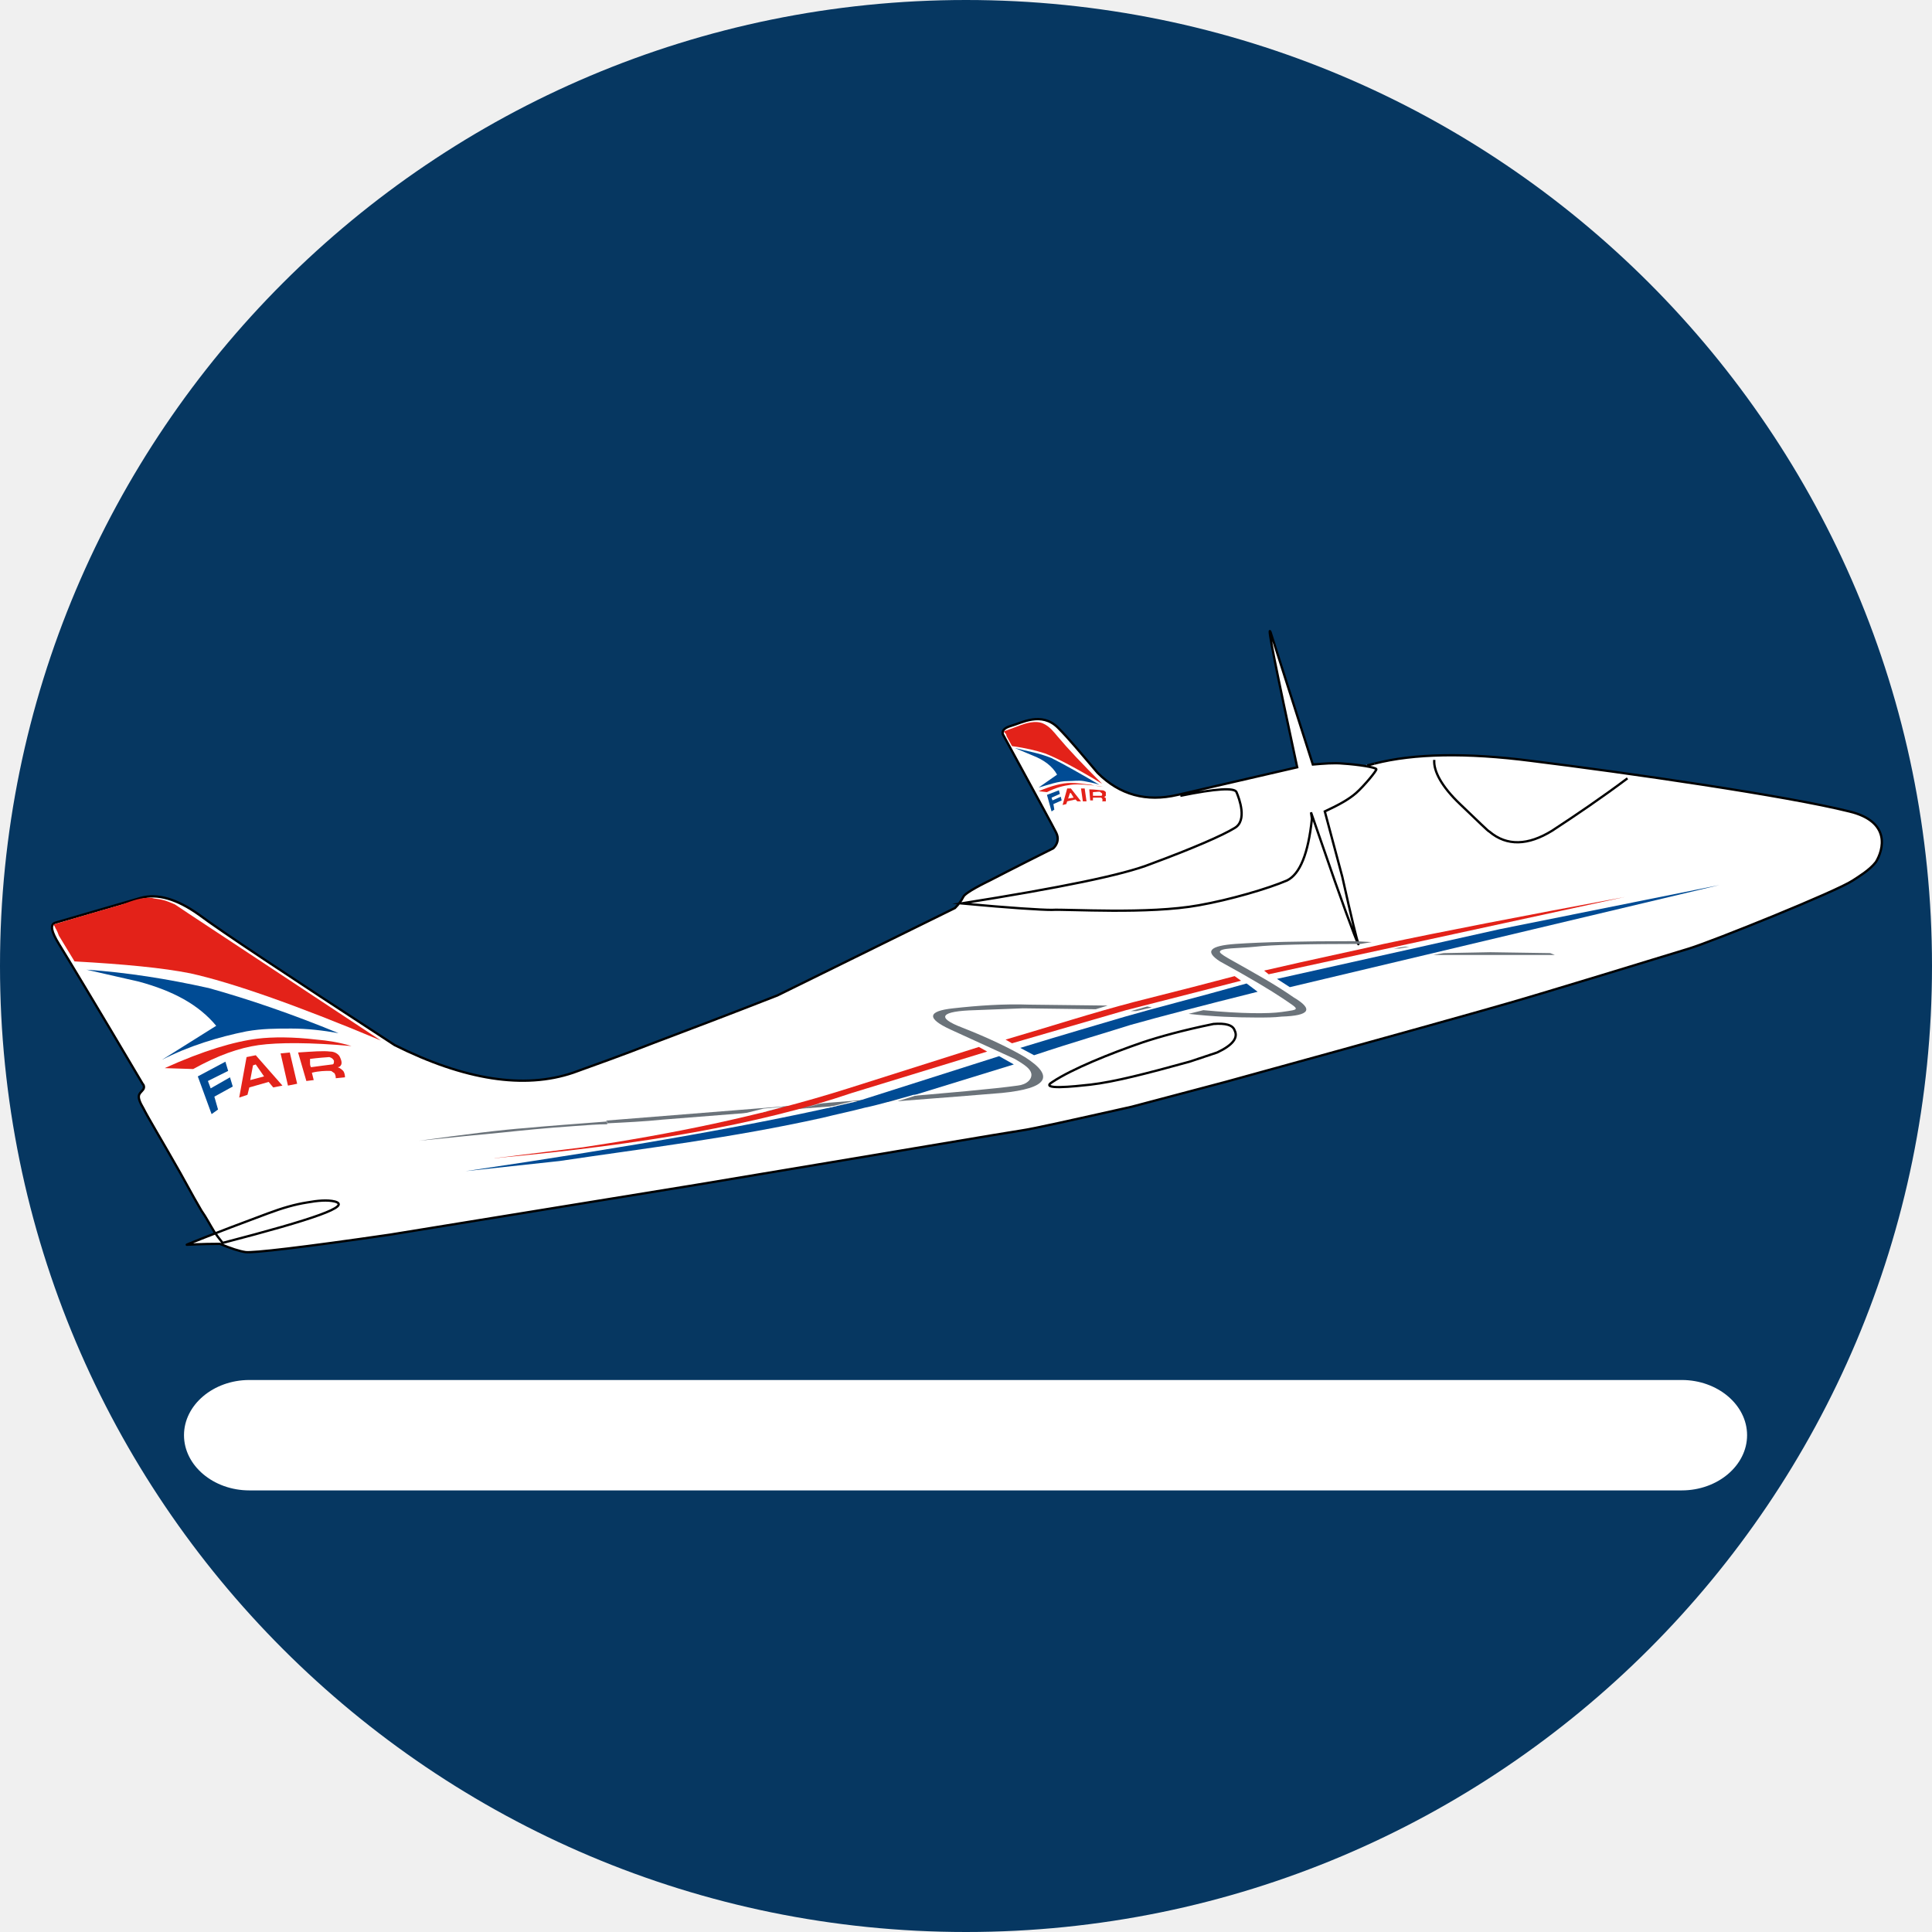
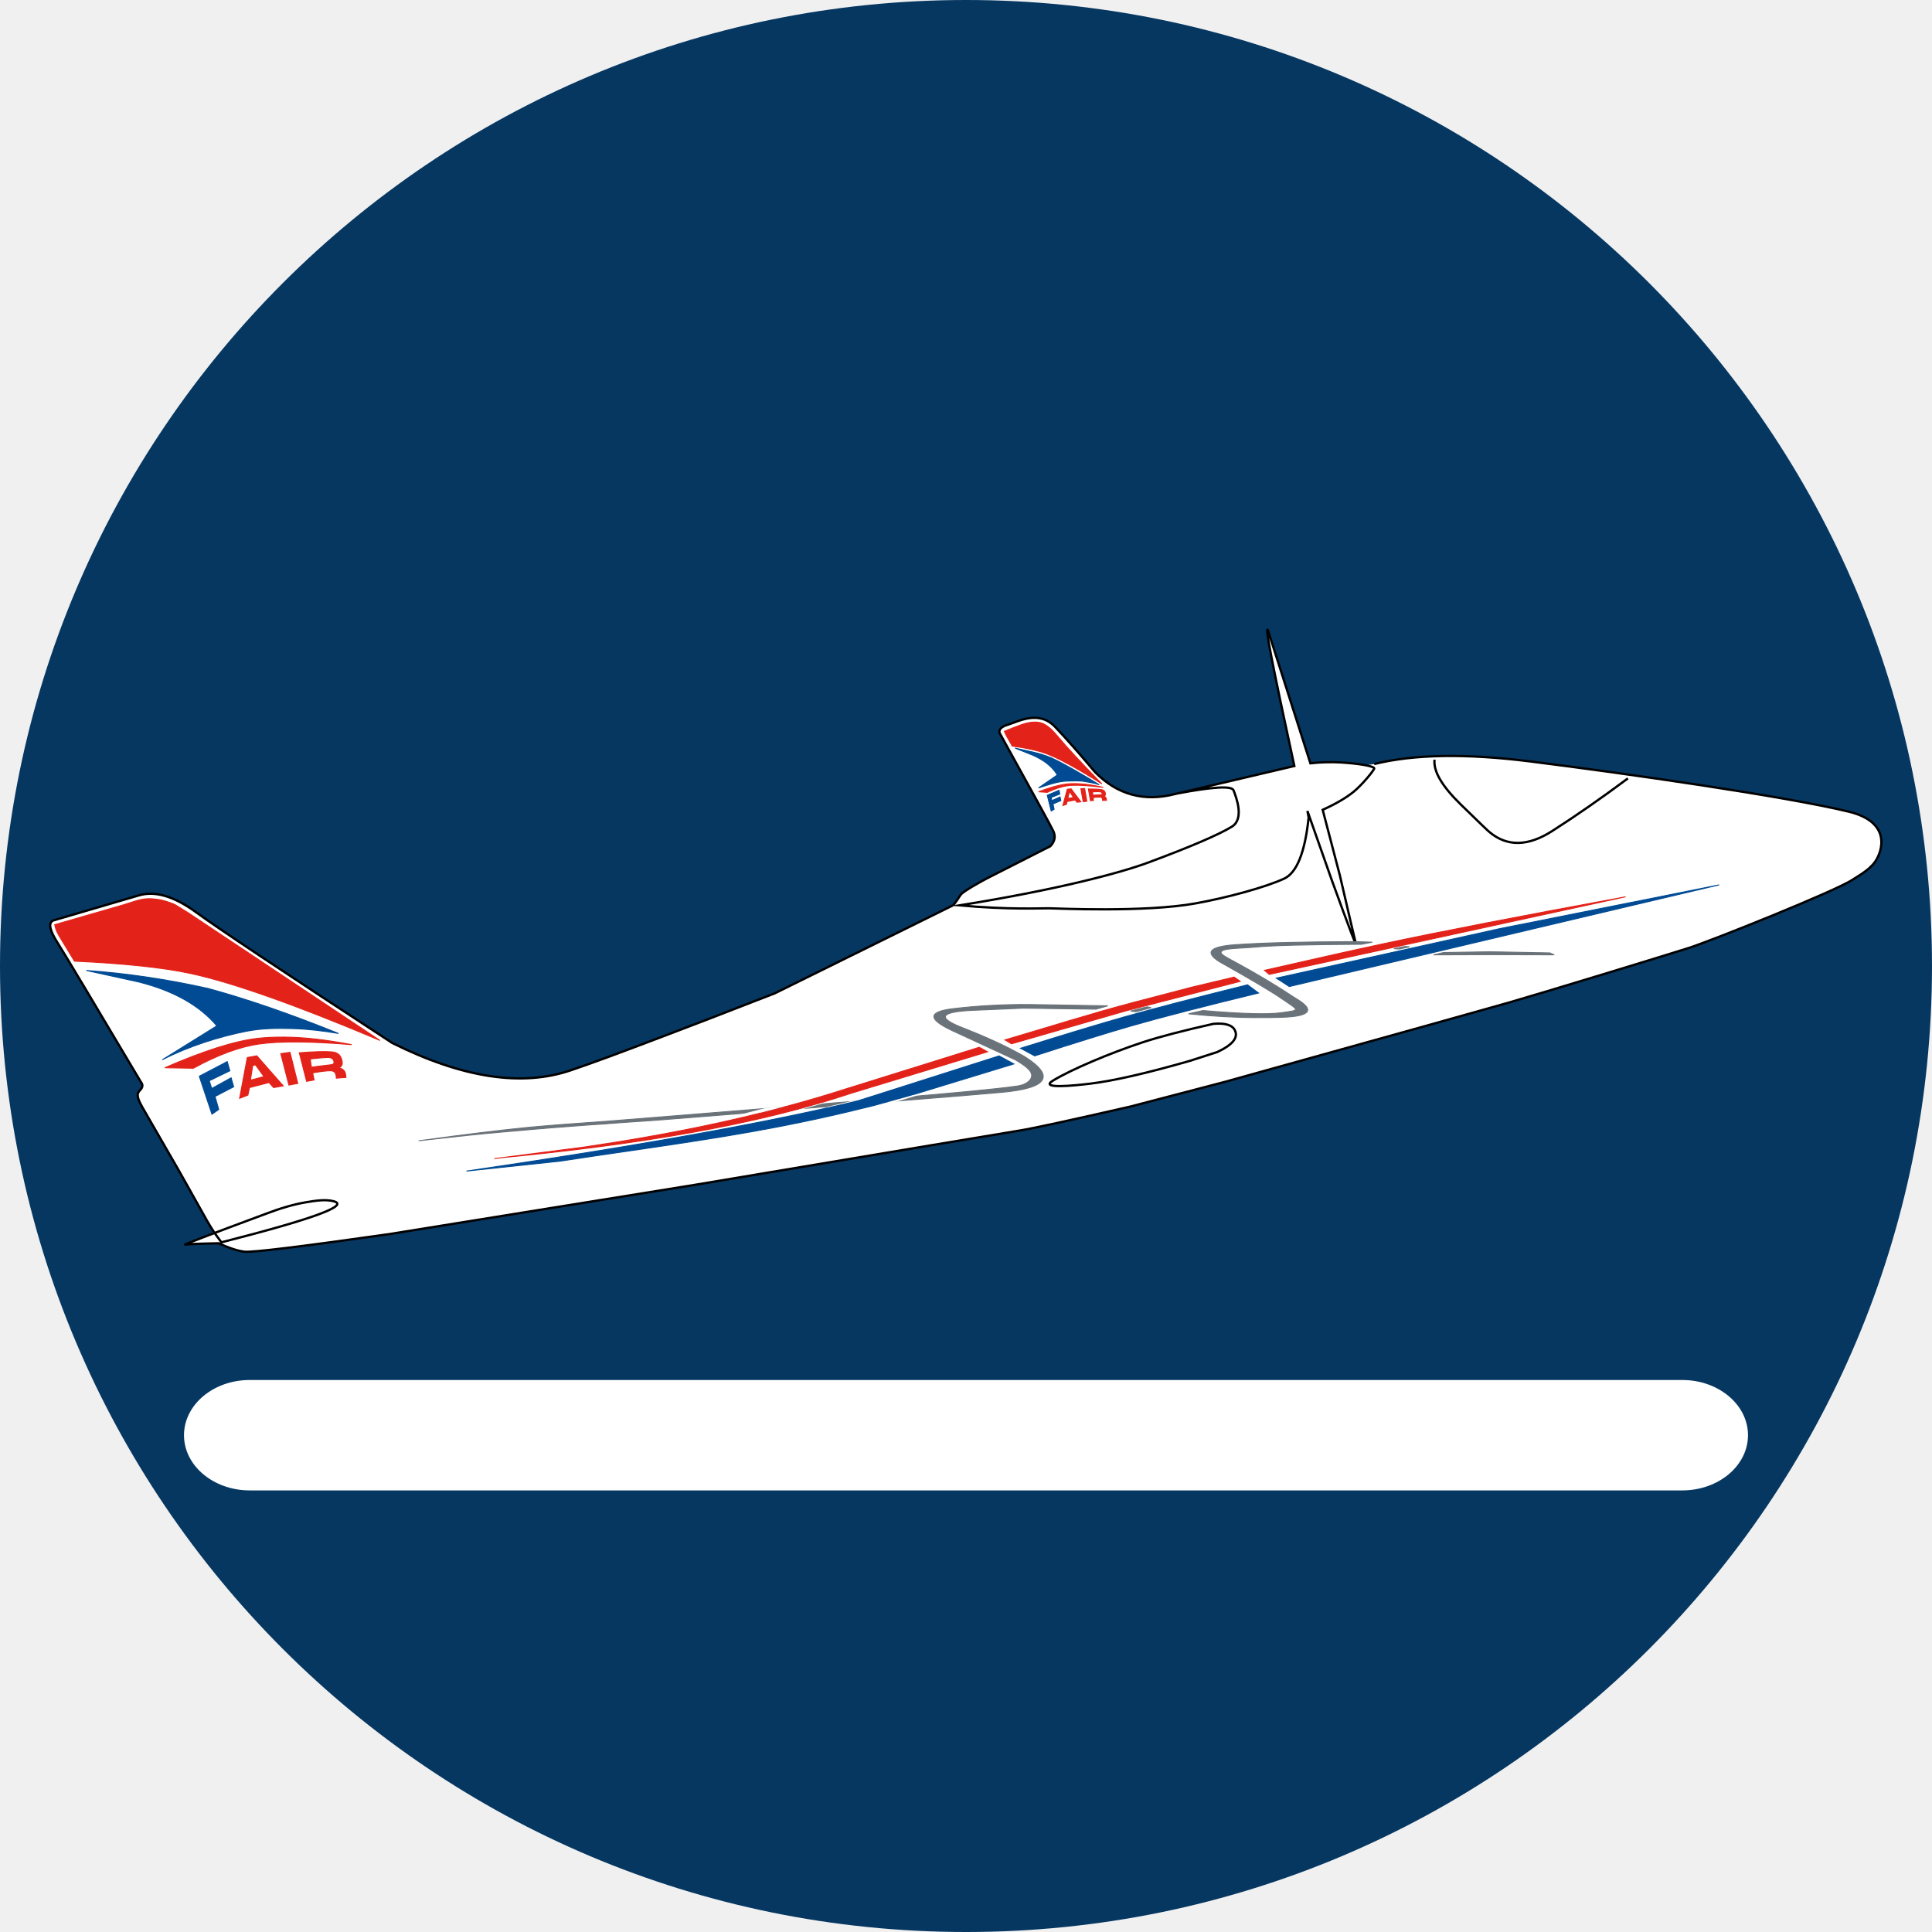
- <svg xmlns="http://www.w3.org/2000/svg" version="1.1" id="Vrstva_1" x="0px" y="0px" viewBox="0 0 210 210" style="enable-background:new 0 0 210 210;" xml:space="preserve">
+ <svg xmlns="http://www.w3.org/2000/svg" version="1.1" id="Layer_1" x="0px" y="0px" viewBox="0 0 210 210" style="enable-background:new 0 0 210 210;" xml:space="preserve">
  <style type="text/css">
	.st0{fill:#063761;}
	.st1{fill:#FFFFFF;stroke:#000000;stroke-width:0.25;stroke-miterlimit:10;}
	.st2{fill:none;stroke:#000000;stroke-width:0.25;stroke-miterlimit:10;}
- 	.st3{fill-rule:evenodd;clip-rule:evenodd;fill:#6B737A;}
- 	.st4{fill-rule:evenodd;clip-rule:evenodd;fill:#E32219;}
- 	.st5{fill:#E32219;}
- 	.st6{fill-rule:evenodd;clip-rule:evenodd;fill:#004B94;}
- 	.st7{fill:#004B94;}
- 	.st8{fill:#6B737A;}
+ 	
+ 		.st3{fill-rule:evenodd;clip-rule:evenodd;fill:#6B737A;stroke:#6B737A;stroke-width:0.1;stroke-linecap:square;stroke-miterlimit:3;}
+ 	
+ 		.st4{fill-rule:evenodd;clip-rule:evenodd;fill:#E32219;stroke:#E32219;stroke-width:0.1;stroke-linecap:square;stroke-miterlimit:3;}
+ 	.st5{fill:#E32219;stroke:#E32219;stroke-width:0.1;stroke-linecap:square;stroke-miterlimit:3;}
+ 	
+ 		.st6{fill-rule:evenodd;clip-rule:evenodd;fill:#004B94;stroke:#004B94;stroke-width:0.1;stroke-linecap:square;stroke-miterlimit:3;}
+ 	.st7{fill:#004B94;stroke:#004B94;stroke-width:0.1;stroke-linecap:square;stroke-miterlimit:3;}
+ 	.st8{fill:#6B737A;stroke:#6B737A;stroke-width:0.1;stroke-linecap:square;stroke-miterlimit:3;}
	.st9{fill:#FFFFFF;}
+ 	.st10{fill:#FFFFFF;stroke:#E32219;stroke-width:0.1;stroke-linecap:square;stroke-miterlimit:3;}
</style>
  <g>
    <circle vector-effect="non-scaling-stroke" class="st0" cx="105" cy="105" r="105" />
  </g>
  <g>
-     <path vector-effect="non-scaling-stroke" class="st1" d="M149.4,83c4.3-1.1,10-1.2,17-0.3c10.5,1.3,27.8,3.8,34.6,5.5   c4.6,1.1,3.7,4.2,2.9,5.5c-0.7,0.9-1.9,1.6-2.5,2c-1.8,1.2-15.2,6.6-17.8,7.4s-16,4.9-19.5,5.9c-2.4,0.7-12.7,3.6-30.9,8.6   l-10.2,2.7c-6.7,1.5-10.7,2.4-12.1,2.6s-13.1,2.2-35.3,5.9l-33.2,5.4c-9.6,1.4-14.9,2-15.7,1.9c-0.7-0.1-1.6-0.4-2.8-0.9   c-2.1,0-3.3,0.1-3.6,0.1c-0.3,0.1,2.6-1.1,8.8-3.4c1.6-0.6,3-1,4.3-1.2c1.1-0.2,2.2-0.3,3-0.1c1.8,0.5-2.2,1.9-12.2,4.5   c-0.4-0.5-0.7-0.9-0.9-1.2c-0.5-0.8-0.9-1.6-1.4-2.3c-0.3-0.5-1.1-1.9-2.3-4.1c-2.1-3.7-3.5-6-4-7c-0.9-1.5-0.4-1.6-0.1-2   c0.2-0.2,0.2-0.5,0-0.7c-5.2-8.8-8.3-13.9-9.1-15.2c-0.8-1.3-1-2.1-0.4-2.3l9.3-2.7c1.8-0.5,3.9,0.1,6.3,1.8   c2.4,1.8,9.5,6.5,21.3,14.2c7.6,3.8,14.1,4.8,19.4,3c2.5-0.9,5.3-1.9,8.9-3.3c3.7-1.4,8.2-3.1,13.3-5.1l19.3-9.5   c0.4-0.4,0.7-0.8,0.9-1.2c0.2-0.5,2.5-1.6,2.9-1.8c0.2-0.1,2.5-1.3,6.9-3.5c0.5-0.5,0.6-1.1,0.3-1.7c-0.3-0.6-2.2-4.1-5.8-10.7   c-0.1-0.4,0.2-0.7,0.9-0.9c1.1-0.3,3.3-1.6,5.1,0.2c1.2,1.2,2.6,2.9,4.3,4.9c2.4,2.4,5.3,3.2,8.7,2.4l13-3   c-2.3-10.7-3.3-15.6-2.9-14.7l4.6,14.4c1.2-0.1,2.3-0.2,3.3-0.1c1.6,0.1,3.5,0.4,3.6,0.6c0.1,0.1-1.3,1.8-2.2,2.6   c-0.8,0.7-1.9,1.3-3.4,2l1.9,7.1c1,4.5,1.6,6.9,1.7,7.1c0.3,1-0.6-1.2-2.5-6.6l-2.6-7.5l0.1,0.7c-0.4,3.8-1.3,6-2.7,6.7   c-2.1,0.9-6.2,2.1-9.6,2.7c-5.5,1-14.3,0.4-16,0.5c-1.1,0-4.4-0.2-9.8-0.7c10.7-1.7,17.6-3.1,20.6-4.3c4.6-1.7,7.8-3.1,9.1-3.9   c1.4-0.8,0.5-3.2,0.2-3.9c-0.2-0.5-2.2-0.4-6.1,0.4" />
-     <path vector-effect="non-scaling-stroke" class="st2" d="M155.9,82.6c-0.1,1.2,0.8,2.9,2.8,4.8s3.1,3,3.2,3   c1.9,1.6,4.2,1.5,6.8-0.1c2.6-1.7,5.4-3.6,8.2-5.7" />
-     <path vector-effect="non-scaling-stroke" class="st1" d="M124.2,113.3c1.8-0.6,4.3-1.3,7.7-2c1.3-0.1,2.1,0.1,2.3,0.7   c0.4,0.8-0.2,1.6-1.9,2.4l-3,1c-4.7,1.3-8.2,2.2-10.8,2.5c-1.8,0.2-5.6,0.6-4.1-0.3C116.5,116.2,120.7,114.5,124.2,113.3z" />
-     <line class="st2" x1="149.4" y1="83" x2="148.6" y2="83.2" />
+     <path vector-effect="non-scaling-stroke" class="st1" d="M149.369,83.047   c4.326-1.066,9.981-1.161,16.966-0.282c10.477,1.317,27.756,3.798,34.611,5.457   c4.617,1.117,3.716,4.232,2.863,5.452c-0.654,0.935-1.888,1.571-2.463,1.958   c-1.761,1.187-15.235,6.593-17.785,7.406c-2.551,0.813-15.998,4.916-19.535,5.931   c-2.358,0.676-12.665,3.555-30.922,8.635l-10.222,2.671   c-6.663,1.522-10.679,2.392-12.05,2.61c-1.371,0.218-13.138,2.185-35.303,5.902   l-33.206,5.353c-9.628,1.366-14.872,2.004-15.733,1.916   c-0.694-0.072-1.639-0.378-2.833-0.918c-2.086,0.039-3.296,0.089-3.628,0.149   c-0.332,0.06,2.598-1.06,8.79-3.36c1.593-0.608,3.021-1.02,4.283-1.236   c1.149-0.196,2.157-0.343,3.034-0.128c1.842,0.451-2.214,1.941-12.169,4.472   c-0.381-0.511-0.668-0.909-0.86-1.196c-0.528-0.787-0.949-1.609-1.363-2.325   c-0.287-0.496-1.06-1.873-2.321-4.134c-2.123-3.686-3.473-6.028-4.049-7.026   c-0.865-1.496-0.417-1.624-0.136-1.995c0.187-0.247,0.181-0.496-0.02-0.745   c-5.245-8.83-8.281-13.902-9.11-15.214c-0.828-1.313-0.972-2.095-0.431-2.347   l9.282-2.719c1.767-0.536,3.851,0.071,6.253,1.822   c2.401,1.75,9.507,6.487,21.318,14.209c7.609,3.794,14.074,4.786,19.395,2.976   c2.541-0.864,5.294-1.893,8.905-3.258c3.746-1.415,8.176-3.121,13.29-5.116   l19.347-9.55c0.423-0.421,0.628-0.864,0.871-1.177   c0.319-0.411,2.496-1.587,2.863-1.776c0.245-0.126,2.534-1.289,6.869-3.487   c0.489-0.515,0.593-1.069,0.31-1.663c-0.283-0.593-2.23-4.149-5.841-10.668   c-0.085-0.377,0.228-0.672,0.941-0.884c1.069-0.318,3.329-1.624,5.111,0.25   c1.188,1.249,2.637,2.891,4.346,4.925c2.425,2.45,5.317,3.24,8.677,2.371   l12.976-3.047c-2.325-10.668-3.28-15.577-2.863-14.728l4.608,14.432   c1.171-0.124,2.287-0.153,3.346-0.088c1.632,0.101,3.462,0.352,3.592,0.625   c0.062,0.129-1.31,1.809-2.245,2.564c-0.823,0.665-1.943,1.318-3.359,1.958   l1.869,7.129c1.04,4.489,1.597,6.867,1.669,7.133   c0.286,1.046-0.563-1.16-2.547-6.617l-2.649-7.522l0.133,0.712   c-0.399,3.802-1.29,6.019-2.674,6.651c-2.075,0.948-6.159,2.058-9.615,2.684   c-5.541,1.004-15.118,0.543-15.967,0.533c-0.815-0.009-4.302,0.17-9.701-0.316   c10.688-1.713,17.473-3.527,20.511-4.653c4.557-1.689,7.753-3.063,9.114-3.912   c1.361-0.849,0.461-3.188,0.168-3.944c-0.195-0.504-2.241-0.387-6.137,0.351" />
+     <path vector-effect="non-scaling-stroke" class="st2" d="M155.929,82.579   c-0.14,1.249,0.803,2.864,2.829,4.844s3.081,2.993,3.166,3.04   c1.913,1.585,4.176,1.541,6.79-0.133c2.614-1.674,5.357-3.581,8.229-5.721" />
+     <path vector-effect="non-scaling-stroke" class="st1" d="M124.197,113.297   c1.767-0.584,4.328-1.253,7.682-2.008c1.276-0.113,2.058,0.118,2.344,0.693   c0.398,0.798-0.236,1.587-1.902,2.366l-3.015,0.971   c-4.654,1.335-8.242,2.156-10.765,2.465c-1.797,0.22-5.643,0.612-4.079-0.333   C116.513,116.214,120.661,114.465,124.197,113.297z" />
  </g>
  <g>
-     <path vector-effect="non-scaling-stroke" class="st3" d="M72,121.7c-1.9,0.2-4,0.3-6,0.4l-0.1-0.3c24.8-2,39.7-3.1,44.7-3.8   c1-0.1,1.6-0.7,1.5-1.3c-0.1-0.5-0.6-0.9-1.8-1.6l-7-3.2c-2.6-1.2-2.5-2,0.3-2.3c2.7-0.3,5.5-0.5,8.3-0.4l8.5,0.1l-1.3,0.4   l-7.9-0.1l-5.2,0.2c-3.8,0.1-4.3,0.8-1.4,1.9c2.8,1.1,5.1,2.2,6.8,3.2c3.3,2.1,2.5,3.4-2.5,3.9C104.3,119.2,92,120.1,72,121.7z    M62.4,122.4c-3,0.2-5.9,0.5-7.8,0.7c-2.1,0.2-5.2,0.5-9.1,0.9c5.1-0.7,9-1.2,11.8-1.4c2-0.2,4.9-0.4,8.7-0.7v0.3   C65,122.2,63.8,122.3,62.4,122.4z" />
-     <path vector-effect="non-scaling-stroke" class="st4" d="M92.2,118.3l0.4,0.5l14.7-4.5l-0.9-0.5L92.2,118.3z M54.7,125.8l-0.9,0.1   h-0.1l9.7-1.2c9.3-1.4,19-3.3,28.8-6.4l0.4,0.5C82.3,122.3,69.6,124.4,54.7,125.8z" />
-     <path vector-effect="non-scaling-stroke" class="st5" d="M129.6,107.3l-6.3,1.6c-4.6,1.2-9.2,2.7-14,4.1l0.7,0.4l12.4-3.6l12.5-3.2   l-0.7-0.5L129.6,107.3z" />
-     <path vector-effect="non-scaling-stroke" class="st6" d="M94,120.4c-1.5,0.4-3,0.7-4.6,1.1c-9.9,2.2-19.2,3.3-28.6,4.7l-10.2,1.1   c18.3-2.7,32.5-5.2,42.6-7.6l5.2-0.4C97,119.6,95.5,120.1,94,120.4z M93.2,119.7l5.3-0.4l11.7-3.6l-1.6-0.9L93.2,119.7z" />
-     <path vector-effect="non-scaling-stroke" class="st7" d="M122.3,110.5c-2.7,0.8-6.5,1.9-11.4,3.4l1.5,0.8c4.5-1.5,8-2.5,10.5-3.3   c3.2-0.9,7.8-2.1,13.8-3.6l-1.2-0.9C129.8,108.5,125.4,109.6,122.3,110.5z" />
-     <path vector-effect="non-scaling-stroke" class="st7" d="M163,101l-24.2,5.4l1.4,0.9l46.7-11.1L163,101z" />
-     <path vector-effect="non-scaling-stroke" class="st8" d="M155.8,103.8h6.2h7l-0.5-0.2l-6.5-0.1l-5.1,0.1L155.8,103.8z" />
-     <path vector-effect="non-scaling-stroke" class="st9" d="M82.7,120.9c0.1,0,0.1,0,0.2,0c0.8-0.2,1.6-0.4,2.3-0.6l-2.2,0.2l-2.8,0.7   L82.7,120.9z" />
-     <path class="st9" d="M86.9,120.6l2.3-0.7l0.5-0.1L86.9,120.6L86.9,120.6z" />
-     <path class="st9" d="M96.5,119.8l2.8-0.8h0.5l-3.2,1L96.5,119.8z" />
-     <path class="st9" d="M89.8,120.4l2.9-0.7h0.5l-3.1,0.7H89.8z" />
-     <path vector-effect="non-scaling-stroke" class="st8" d="M151.5,103.1l1.2-0.2h0.5l-1.1,0.2H151.5z" />
-     <path vector-effect="non-scaling-stroke" class="st5" d="M150.4,102.6c-3,0.7-7.4,1.6-13,2.9l0.5,0.4l38.7-8.4   C165.3,99.6,156.5,101.3,150.4,102.6z" />
-     <path vector-effect="non-scaling-stroke" class="st8" d="M122.9,109.9l1.8-0.5l0.5,0.1l-1.7,0.4H122.9z" />
-     <path vector-effect="non-scaling-stroke" class="st8" d="M136.6,110.6c-2.3,0-4.8-0.1-7.4-0.4l1.6-0.4c4.2,0.4,7.1,0.4,8.5,0.2   c2.1-0.3,2-0.2,0.1-1.5c-1.2-0.8-3.5-2.2-6.8-4c-1.7-1.1-1.1-1.7,1.7-1.9c2.9-0.2,7.2-0.3,12.9-0.3l1.9,0.1l-1.2,0.2   c-5.9,0-9.7,0.1-11.4,0.3c-1.9,0.2-4,0.1-3.9,0.6c0.1,0.2,0.6,0.5,1.5,1c2.3,1.3,4.5,2.5,6.5,3.9c2.2,1.3,1.8,2-1.3,2.1   C138.5,110.6,137.6,110.6,136.6,110.6z" />
-     <path vector-effect="non-scaling-stroke" class="st5" d="M6.1,101c0.1,0.2,0.2,0.4,0.3,0.7l1.7,2.8c5.4,0.3,9.6,0.7,12.6,1.3   c4.5,1,11.4,3.4,20.7,7.3L20.5,99.3l-1.5-1c-0.5-0.2-0.9-0.4-1.4-0.5c-0.4-0.1-0.8-0.1-1.1-0.2c-1.1-0.1-2.1,0.3-3.2,0.7   c-1.7,0.5-4.2,1.2-7.5,2.2C6,100.7,6,100.9,6.1,101z" />
-     <path vector-effect="non-scaling-stroke" class="st5" d="M118.5,87h0.3v-0.3c0.3,0,0.6,0,0.8,0h0.1c0,0,0,0,0.1,0.1   c0,0.1,0.1,0.1,0,0.3h0.4c0-0.1,0-0.2,0-0.3c0-0.1-0.1-0.1-0.2-0.2c0.1,0,0.1,0,0.2-0.1c0-0.1,0-0.3,0-0.4   c-0.1-0.1-0.2-0.2-0.4-0.2c-0.3,0-0.8-0.1-1.4-0.1L118.5,87z" />
-     <path vector-effect="non-scaling-stroke" class="st9" d="M118.8,86.1c0,0.1,0,0.1,0,0.2c0,0,0,0.1,0,0.2c0.3,0,0.9,0,0.9,0   c0.1,0,0.1-0.1,0.1-0.2s-0.1-0.1-0.2-0.2C119.6,86,119.1,86.1,118.8,86.1z" />
-     <path vector-effect="non-scaling-stroke" class="st5" d="M117.5,85.7h0.4l0.2,1.4h-0.4L117.5,85.7z" />
-     <path vector-effect="non-scaling-stroke" class="st7" d="M114.3,88.2l0.3-0.2l-0.1-0.6l0.9-0.4l-0.1-0.4l-0.9,0.4l-0.1-0.3l0.9-0.4   l-0.1-0.4l-1.3,0.5L114.3,88.2z" />
-     <path vector-effect="non-scaling-stroke" class="st5" d="M115.9,87.4l0.1-0.3l0.9-0.2l0.2,0.2h0.4l-1.1-1.4H116l-0.5,1.8   L115.9,87.4z" />
-     <path vector-effect="non-scaling-stroke" class="st9" d="M116.1,86.8l0.6-0.1l-0.3-0.5h-0.1L116.1,86.8z" />
-     <path vector-effect="non-scaling-stroke" class="st5" d="M118.6,85.3c-0.9-0.1-1.6-0.2-2.2-0.2c-0.9,0-2.1,0.3-3.5,0.9l0.9,0.1   c1-0.5,1.8-0.7,2.6-0.8c0.8-0.1,2,0,3.5,0.2C119.5,85.5,119,85.4,118.6,85.3z" />
-     <path vector-effect="non-scaling-stroke" class="st7" d="M112.2,82.1l-1.9-0.8c1.5,0.4,2.5,0.5,4,1.1c1.4,0.7,3.5,1.9,5.2,2.9   c-0.6-0.2-1.2-0.3-1.7-0.4c-0.6-0.1-1.1,0-1.7,0c-1.1,0-2.1,0.4-3.2,0.7l2-1.4C114.4,83.3,113.5,82.6,112.2,82.1z" />
-     <path vector-effect="non-scaling-stroke" class="st5" d="M109.3,79.7c0,0.1,0.1,0.1,0.1,0.3l0.6,1.1c1.5,0.2,2.7,0.5,3.6,0.8   c1.3,0.5,3.4,1.6,6.2,3.3c-2.2-2.2-3.8-3.9-4.8-5.1c-0.5-0.6-0.9-1.1-1.5-1.4c-0.9-0.5-2.2,0-2.5,0.1c-0.5,0.2-1.1,0.4-1.9,0.7   C109.2,79.6,109.2,79.7,109.3,79.7z" />
-     <path vector-effect="non-scaling-stroke" class="st5" d="M33.3,117.5l0.8-0.1l-0.2-0.8c0.8-0.2,1.5-0.2,1.9-0.2   c0.1,0,0.3,0,0.3,0.1c0.1,0,0.1,0.1,0.2,0.1c0.1,0.1,0.2,0.3,0.2,0.6l1-0.1c0-0.3-0.1-0.6-0.2-0.7c-0.1-0.1-0.3-0.3-0.6-0.4   c0.2,0,0.3-0.1,0.4-0.3c0.1-0.3-0.1-0.7-0.2-0.9c-0.2-0.3-0.6-0.5-1-0.5c-0.8-0.1-1.9,0-3.5,0.1L33.3,117.5z" />
-     <path vector-effect="non-scaling-stroke" class="st9" d="M33.7,115.1c0,0.2,0,0.4,0,0.5s0,0.2,0.1,0.4c0.8-0.1,2.2-0.3,2.3-0.3   c0.2,0,0.2-0.2,0.2-0.4c-0.1-0.2-0.2-0.3-0.5-0.4C35.7,114.9,34.4,115,33.7,115.1z" />
-     <path vector-effect="non-scaling-stroke" class="st5" d="M30.5,114.5l1-0.1l0.8,3.4l-1,0.2L30.5,114.5z" />
-     <path vector-effect="non-scaling-stroke" class="st7" d="M23,121.1l0.7-0.5l-0.4-1.4l2-1.1l-0.3-1l-2.1,1.2l-0.3-0.8l2.2-1.1   l-0.3-1l-3,1.6L23,121.1z" />
-     <path vector-effect="non-scaling-stroke" class="st5" d="M26.9,119l0.2-0.8l2.1-0.6l0.5,0.6l1-0.2l-2.9-3.3l-1,0.2l-0.8,4.4   L26.9,119z" />
-     <path vector-effect="non-scaling-stroke" class="st9" d="M27.2,117.4l1.5-0.4l-0.9-1.3l-0.3,0.1L27.2,117.4z" />
-     <path vector-effect="non-scaling-stroke" class="st5" d="M34.4,113c-2.5-0.3-4.8-0.3-6.4-0.1c-2.5,0.3-5.9,1.3-10.1,3.2l3.1,0.1   c2.7-1.5,5-2.3,7.1-2.6c2.2-0.3,5.6-0.3,10.1,0.1C36.9,113.3,35.6,113.1,34.4,113z" />
-     <path vector-effect="non-scaling-stroke" class="st7" d="M15.1,106.7l-5.7-1.3c4.4,0.3,8.8,1,13.3,2c4.3,1.2,9,2.8,14.1,4.9   c-1.7-0.3-3.4-0.5-5.1-0.5c-1.7,0-3.2,0-4.9,0.3c-3,0.6-6.3,1.6-9.2,3.1l5.9-3.7C21.6,109.2,18.8,107.7,15.1,106.7z" />
+     <path vector-effect="non-scaling-stroke" class="st3" d="M72.001,121.713   c-1.899,0.153-3.984,0.265-6.023,0.429l-0.098-0.261   c24.793-2.013,39.728-3.12,44.732-3.839c1.043-0.15,1.614-0.745,1.514-1.259   c-0.089-0.459-0.595-0.886-1.753-1.578l-7.018-3.246   c-2.552-1.23-2.455-2.005,0.292-2.327c2.747-0.322,5.522-0.47,8.325-0.445   l8.453,0.141l-1.313,0.364l-7.871-0.108l-5.225,0.223   c-3.797,0.143-4.275,0.772-1.434,1.885c2.841,1.114,5.12,2.175,6.837,3.185   c3.311,2.115,2.465,3.4-2.538,3.857C104.256,119.156,91.981,120.106,72.001,121.713   z M62.404,122.4c-3.006,0.216-5.9,0.484-7.833,0.651   c-2.149,0.185-5.171,0.5-9.067,0.944c5.082-0.692,9.006-1.172,11.771-1.441   c2.034-0.197,4.933-0.424,8.696-0.681l0.003,0.277   C64.985,122.207,63.795,122.29,62.404,122.4z" />
+     <path vector-effect="non-scaling-stroke" class="st4" d="M92.21,118.273l0.417,0.526l14.712-4.473   l-0.902-0.493L92.21,118.273z M54.735,125.815l-0.887,0.108l-0.112,0.015   l9.682-1.247c9.319-1.373,18.981-3.253,28.757-6.408l0.417,0.526   C82.293,122.254,69.576,124.381,54.735,125.815z" />
+     <path vector-effect="non-scaling-stroke" class="st5" d="M129.551,107.298l-6.278,1.638   c-4.609,1.216-9.19,2.669-14.041,4.096l0.718,0.425l12.395-3.572l12.459-3.216   l-0.659-0.463L129.551,107.298z" />
+     <path vector-effect="non-scaling-stroke" class="st6" d="M94.023,120.402   c-1.495,0.374-2.964,0.717-4.578,1.074c-9.922,2.197-19.249,3.299-28.563,4.737   l-10.183,1.079c18.334-2.684,32.536-5.225,42.572-7.646l5.234-0.433   C96.957,119.573,95.537,120.061,94.023,120.402z M93.234,119.659l5.286-0.45   l11.681-3.562l-1.608-0.877L93.234,119.659z" />
+     <path vector-effect="non-scaling-stroke" class="st7" d="M122.333,110.497   c-2.686,0.758-6.487,1.906-11.404,3.443l1.535,0.83   c4.521-1.459,8.018-2.544,10.491-3.256c3.219-0.926,7.833-2.118,13.842-3.577   l-1.196-0.893C129.846,108.473,125.424,109.624,122.333,110.497z" />
+     <path vector-effect="non-scaling-stroke" class="st7" d="M162.962,100.95l-24.234,5.368l1.412,0.914   l46.72-11.05L162.962,100.95z" />
+     <path vector-effect="non-scaling-stroke" class="st8" d="M155.811,103.789l6.157-0.02l6.973,0.017   l-0.483-0.211l-6.484-0.124l-5.065,0.085L155.811,103.789z" />
+     <path vector-effect="non-scaling-stroke" class="st9" d="M82.747,120.917   c0.063-0.017,0.125-0.023,0.188-0.04c0.83-0.215,1.701-0.43,2.389-0.632   l-2.042,0.17l-2.97,0.773L82.747,120.917z" />
+     <path class="st9" d="M86.897,120.571l2.313-0.651l0.49-0.056l-2.949,0.833L86.897,120.571   z" />
+     <path class="st9" d="M96.498,119.797l2.834-0.782l0.45,0.03l-3.221,0.964   L96.498,119.797z" />
+     <path class="st9" d="M89.754,120.354l2.896-0.7l0.486-0.026l-3.072,0.714   L89.754,120.354z" />
+     <path vector-effect="non-scaling-stroke" class="st8" d="M151.516,103.118l1.19-0.242l0.511,0.028   l-1.095,0.247L151.516,103.118z" />
+     <path vector-effect="non-scaling-stroke" class="st5" d="M150.403,102.573   c-3.043,0.65-7.365,1.616-12.966,2.898l0.53,0.439l38.732-8.434   C165.305,99.563,156.539,101.263,150.403,102.573z" />
+     <path vector-effect="non-scaling-stroke" class="st8" d="M122.884,109.899l1.785-0.462l0.461,0.094   l-1.653,0.438L122.884,109.899z" />
+     <path vector-effect="non-scaling-stroke" class="st8" d="M136.635,110.609   c-2.299-0-4.783-0.137-7.449-0.41l1.575-0.359   c4.221,0.363,7.055,0.443,8.501,0.239c2.106-0.296,1.991-0.199,0.142-1.469   c-1.233-0.847-3.502-2.194-6.806-4.041c-1.714-1.059-1.139-1.688,1.723-1.889   c2.863-0.201,7.175-0.311,12.937-0.331l1.91,0.059l-1.165,0.231   c-5.91,0.033-9.709,0.13-11.397,0.293c-1.861,0.179-4.029,0.097-3.872,0.644   c0.063,0.22,0.554,0.472,1.549,1.011c2.311,1.252,4.473,2.547,6.486,3.885   c2.202,1.284,1.753,1.984-1.346,2.102   C138.51,110.609,137.595,110.609,136.635,110.609z" />
+     <path vector-effect="non-scaling-stroke" class="st5" d="M6.092,101.049   c0.058,0.161,0.164,0.38,0.318,0.656l1.68,2.769   c5.416,0.253,9.601,0.694,12.555,1.325c4.548,0.972,11.433,3.402,20.654,7.293   L20.525,99.26l-1.511-0.938c-0.495-0.206-0.949-0.36-1.362-0.463   c-0.413-0.103-0.763-0.131-1.069-0.16c-1.149-0.109-2.056,0.331-3.185,0.655   c-1.729,0.496-4.213,1.214-7.453,2.153C5.998,100.744,6.047,100.925,6.092,101.049   z" />
+     <path vector-effect="non-scaling-stroke" class="st5" d="M118.525,87.035l0.335-0.033l-0.039-0.317   c0.347-0.034,0.605-0.045,0.775-0.033c0.046,0.003,0.101,0.011,0.138,0.036   c0.022,0.015,0.046,0.032,0.061,0.055c0.037,0.057,0.052,0.142,0.045,0.255   l0.425,0c0.004-0.133-0.012-0.229-0.049-0.289   c-0.037-0.06-0.117-0.118-0.238-0.173c0.083-0.009,0.136-0.046,0.161-0.11   c0.044-0.116-0.008-0.292-0.046-0.367c-0.074-0.145-0.222-0.209-0.376-0.232   c-0.307-0.047-0.778-0.07-1.414-0.069L118.525,87.035z" />
+     <path vector-effect="non-scaling-stroke" class="st10" d="M118.766,86.067   c0.001,0.081,0.003,0.143,0.006,0.186c0.002,0.042,0.007,0.102,0.015,0.179   c0.307-0.024,0.896-0.037,0.921-0.046c0.071-0.012,0.098-0.063,0.08-0.154   c-0.015-0.08-0.074-0.134-0.177-0.162   C119.565,86.05,119.055,86.053,118.766,86.067z" />
+     <path vector-effect="non-scaling-stroke" class="st5" d="M117.487,85.732l0.41-0.026l0.236,1.39   l-0.397,0.042L117.487,85.732z" />
+     <path vector-effect="non-scaling-stroke" class="st7" d="M114.261,88.153l0.315-0.185l-0.119-0.582   l0.852-0.361l-0.082-0.402l-0.888,0.402l-0.082-0.347l0.939-0.368l-0.084-0.413   l-1.277,0.547L114.261,88.153z" />
+     <path vector-effect="non-scaling-stroke" class="st5" d="M115.903,87.438l0.097-0.323l0.872-0.156   l0.189,0.239l0.424-0.044l-1.054-1.408l-0.424,0.042l-0.477,1.765L115.903,87.438z" />
+     <path vector-effect="non-scaling-stroke" class="st10" d="M116.066,86.793l0.605-0.113l-0.333-0.544   l-0.123,0.023L116.066,86.793z" />
+     <path vector-effect="non-scaling-stroke" class="st5" d="M118.615,85.332   c-0.857-0.136-1.648-0.172-2.212-0.151c-0.879,0.033-2.05,0.327-3.513,0.882   l0.945,0.061c0.973-0.457,1.833-0.71,2.579-0.757   c0.793-0.051,1.96,0.021,3.501,0.216   C119.464,85.481,119.031,85.398,118.615,85.332z" />
+     <path vector-effect="non-scaling-stroke" class="st7" d="M112.247,82.084l-1.913-0.768   c1.508,0.361,2.457,0.455,3.952,1.063c1.413,0.652,3.519,1.889,5.189,2.914   c-0.573-0.199-1.153-0.266-1.729-0.376c-0.551-0.055-1.097-0.037-1.71-0.022   c-1.083,0.034-2.057,0.402-3.151,0.747l2.037-1.404   C114.381,83.332,113.485,82.628,112.247,82.084z" />
+     <path vector-effect="non-scaling-stroke" class="st5" d="M109.268,79.713   c0.029,0.062,0.072,0.15,0.127,0.264l0.631,1.119   c1.531,0.211,2.728,0.47,3.592,0.779c1.33,0.475,3.38,1.584,6.151,3.33   c-2.191-2.236-3.782-3.948-4.773-5.135c-0.509-0.61-0.931-1.052-1.505-1.358   c-0.919-0.49-2.173-0.046-2.47,0.058c-0.455,0.159-1.074,0.4-1.856,0.725   C109.209,79.589,109.243,79.662,109.268,79.713z" />
+     <path vector-effect="non-scaling-stroke" class="st5" d="M33.326,117.536l0.818-0.145l-0.158-0.773   c0.847-0.151,1.482-0.228,1.903-0.23c0.113-0.001,0.252,0.008,0.346,0.062   c0.057,0.032,0.119,0.07,0.162,0.124c0.103,0.133,0.157,0.339,0.16,0.618   l1.046-0.081c-0.015-0.328-0.074-0.562-0.177-0.703   c-0.103-0.141-0.31-0.268-0.62-0.381c0.202-0.038,0.327-0.139,0.375-0.302   c0.086-0.293-0.075-0.718-0.184-0.895c-0.21-0.342-0.586-0.471-0.97-0.5   c-0.766-0.056-1.93-0.022-3.494,0.103L33.326,117.536z" />
+     <path vector-effect="non-scaling-stroke" class="st10" d="M33.732,115.105   c0.019,0.198,0.035,0.351,0.05,0.458c0.014,0.103,0.038,0.249,0.071,0.438   c0.751-0.118,2.2-0.263,2.26-0.289c0.172-0.043,0.228-0.174,0.169-0.394   c-0.053-0.194-0.209-0.316-0.468-0.365   C35.697,114.91,34.441,115.016,33.732,115.105z" />
+     <path vector-effect="non-scaling-stroke" class="st5" d="M30.519,114.526l1.004-0.142l0.847,3.378   l-0.969,0.181L30.519,114.526z" />
+     <path vector-effect="non-scaling-stroke" class="st7" d="M23.038,121.108l0.739-0.517l-0.404-1.41   l2.028-1.053l-0.279-0.974l-2.109,1.16l-0.268-0.839l2.241-1.086l-0.287-1   l-3.039,1.593L23.038,121.108z" />
+     <path vector-effect="non-scaling-stroke" class="st5" d="M26.944,119.033l0.176-0.815l2.117-0.552   l0.511,0.552l1.035-0.191l-2.867-3.266l-1.037,0.185l-0.836,4.438L26.944,119.033z" />
+     <path vector-effect="non-scaling-stroke" class="st10" d="M27.221,117.412l1.469-0.393l-0.924-1.277   l-0.298,0.081L27.221,117.412z" />
+     <path vector-effect="non-scaling-stroke" class="st5" d="M34.416,112.953   c-2.5-0.296-4.768-0.269-6.366-0.093c-2.491,0.275-5.869,1.341-10.136,3.199   l3.104,0.053c2.66-1.456,5.041-2.334,7.145-2.634   c2.235-0.318,5.591-0.294,10.066,0.072   C36.899,113.296,35.629,113.096,34.416,112.953z" />
+     <path vector-effect="non-scaling-stroke" class="st7" d="M15.084,106.737l-5.708-1.253   c4.384,0.305,8.826,0.968,13.29,1.969c4.256,1.162,8.976,2.795,14.124,4.879   c-1.694-0.288-3.406-0.491-5.07-0.531c-1.664-0.039-3.215-0.036-4.921,0.289   c-3.012,0.6-6.265,1.627-9.161,3.102l5.931-3.685   C21.636,109.23,18.801,107.681,15.084,106.737z" />
  </g>
-   <path class="st9" d="M27.1,150h155.7c3.9,0,7.1,2.7,7.1,6l0,0c0,3.3-3.2,6-7.1,6H27.1c-3.9,0-7.1-2.7-7.1-6l0,0  C20,152.7,23.2,150,27.1,150z" />
+   <path class="st9" d="M27.141,150h155.717c3.941,0,7.141,2.689,7.141,6l0,0  c0,3.311-3.2,6-7.141,6H27.141c-3.941,0-7.141-2.689-7.141-6l0,0  C20,152.688,23.2,150,27.141,150z" />
</svg>
